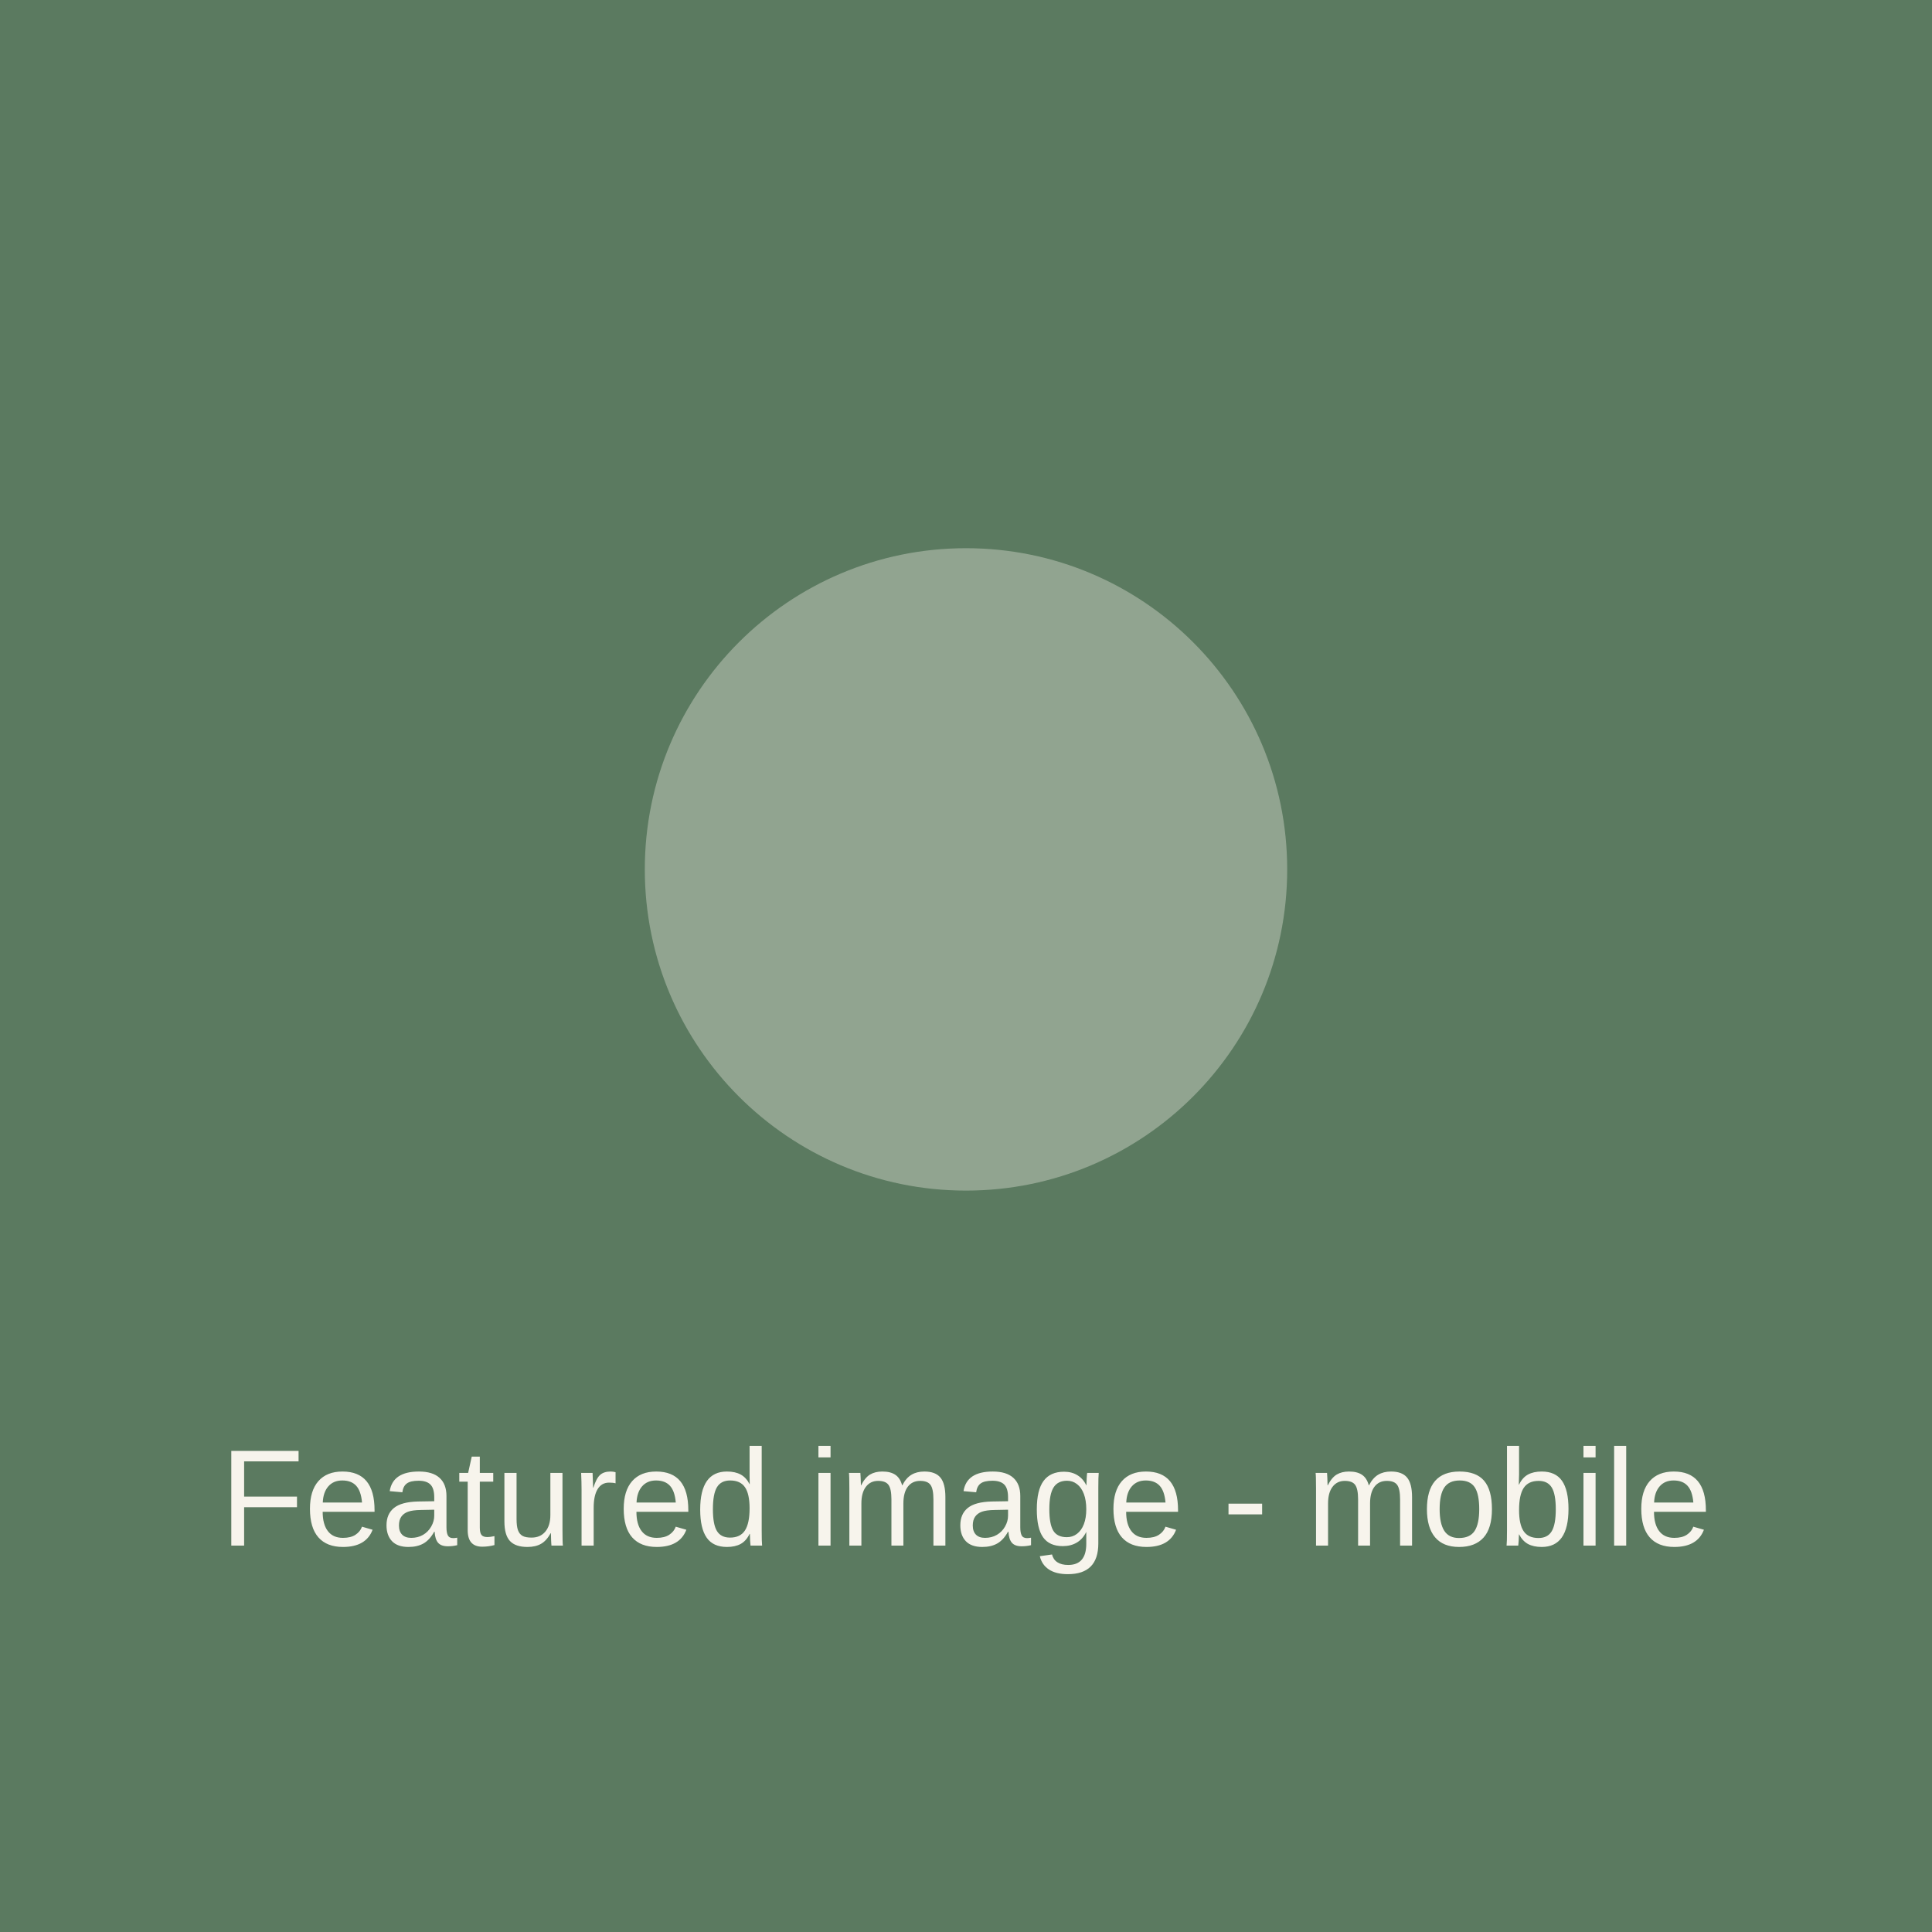
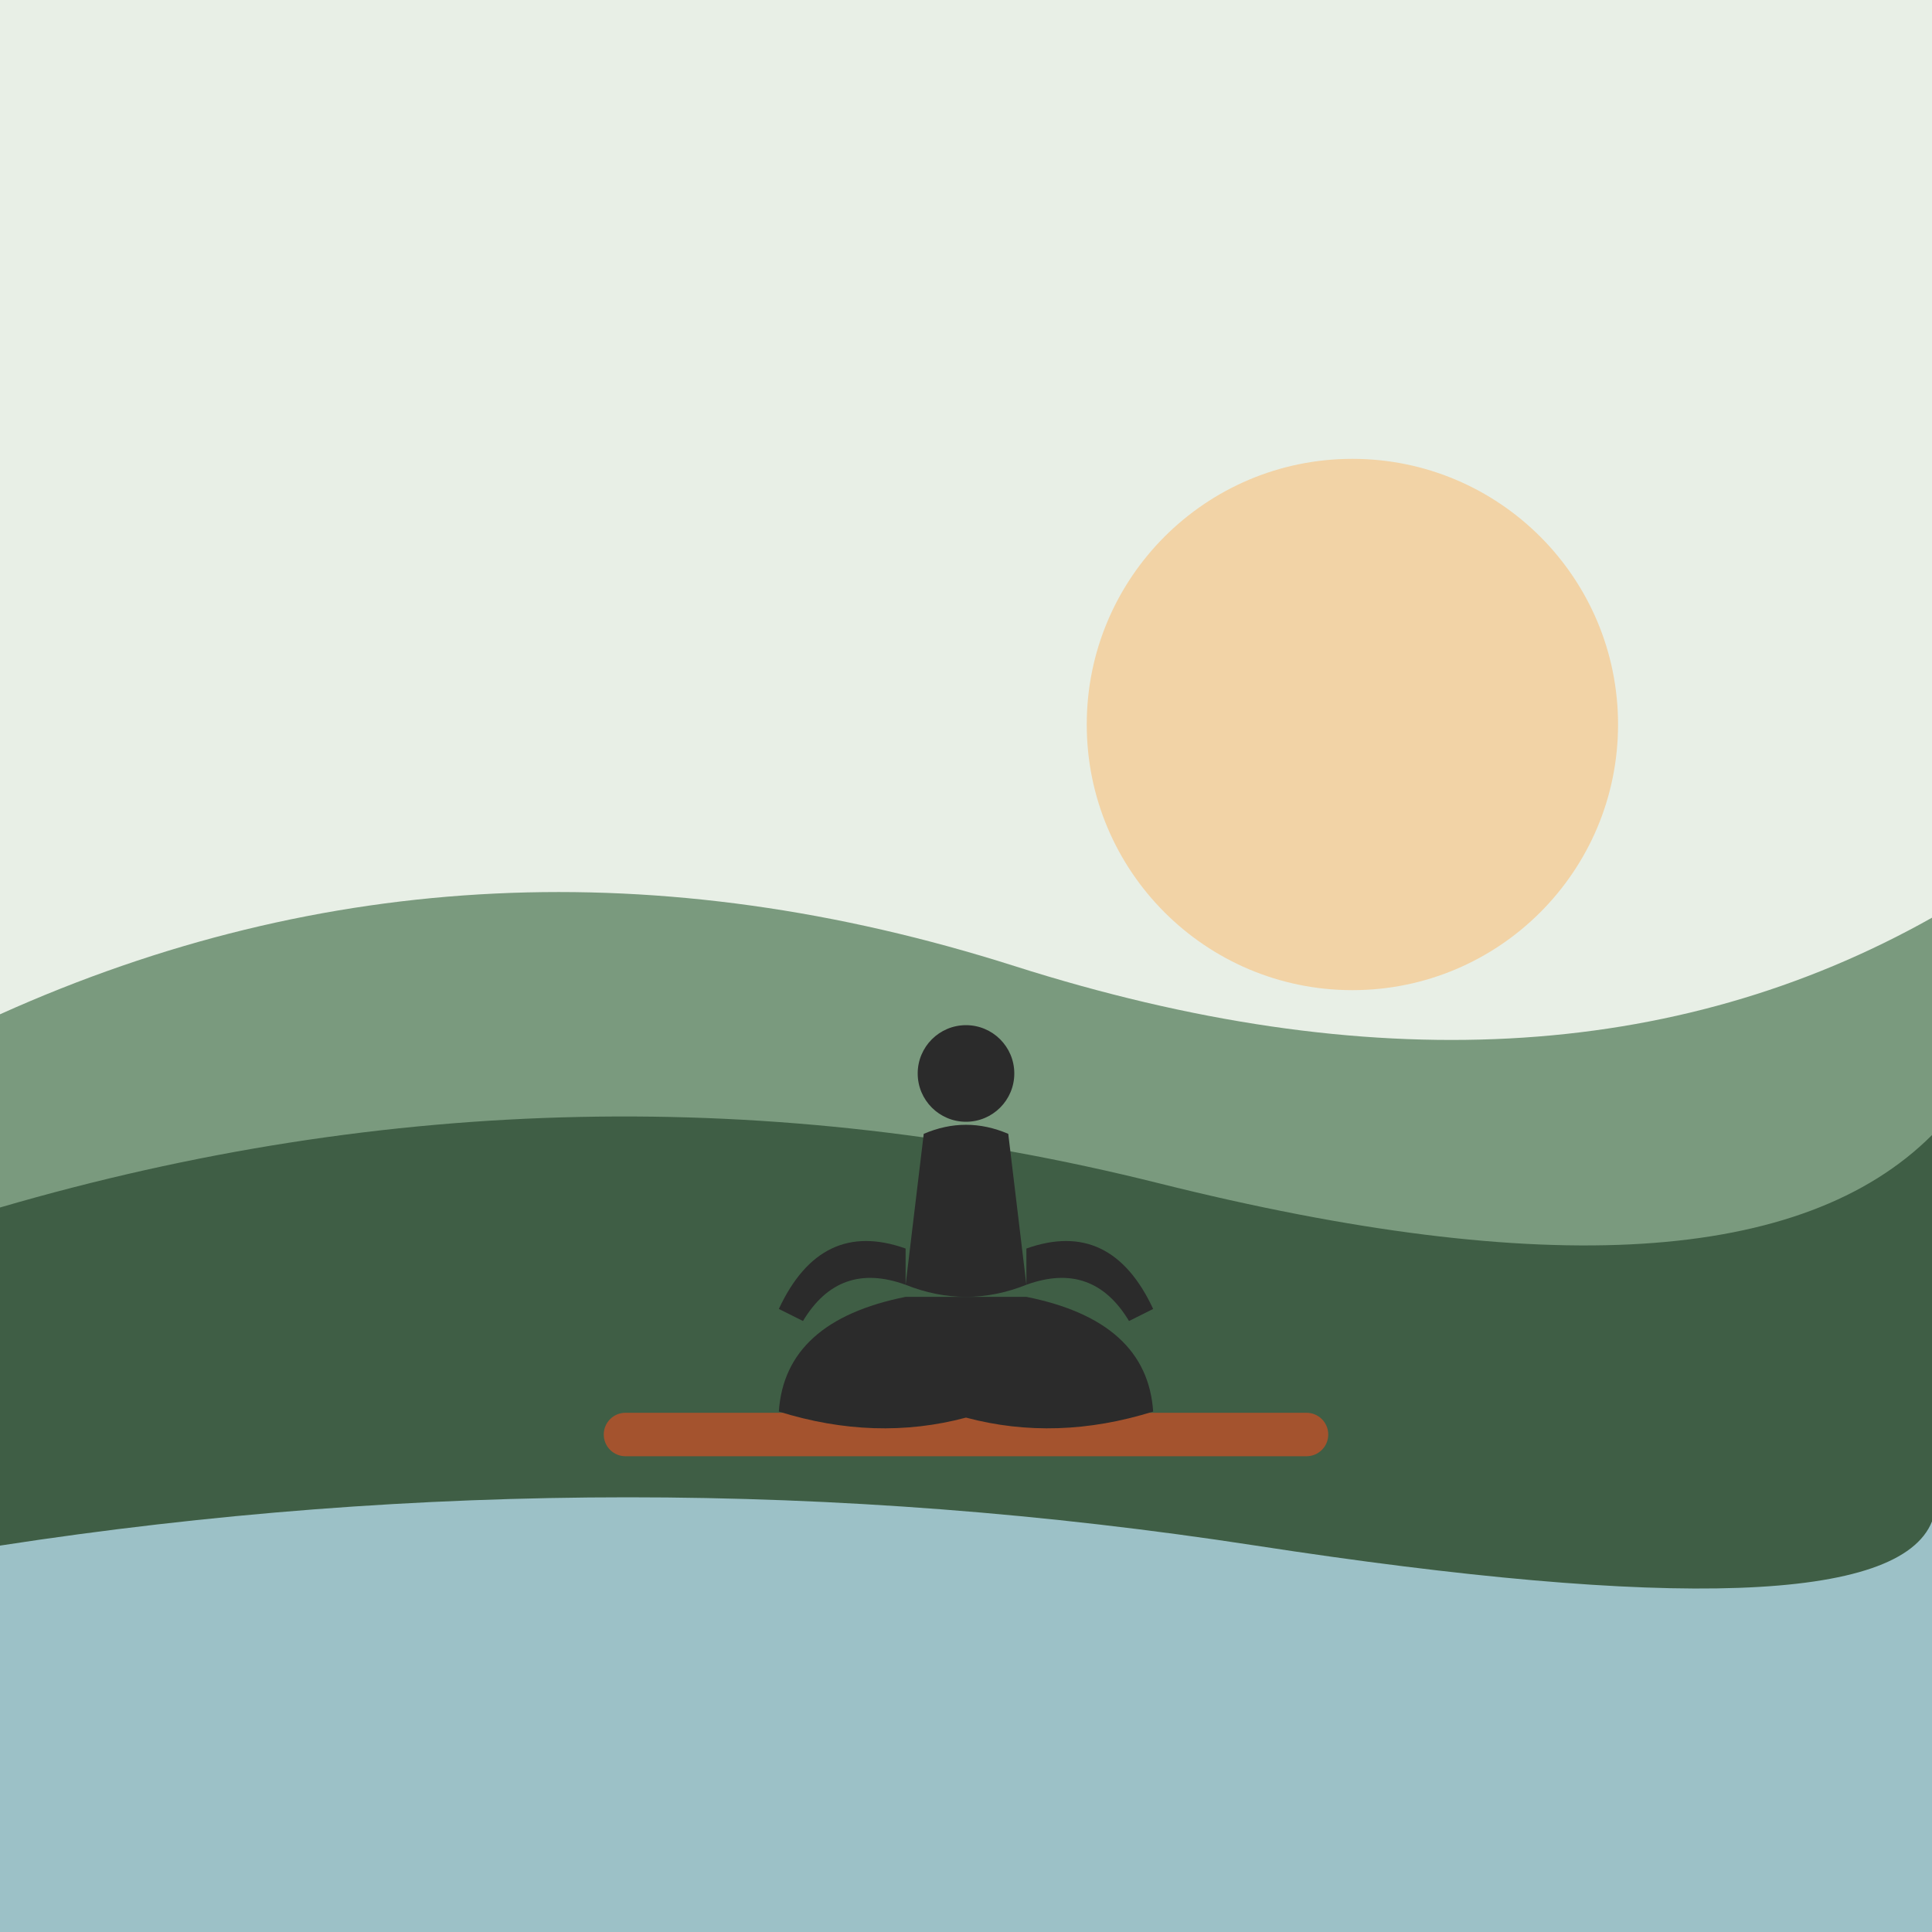
- <svg xmlns="http://www.w3.org/2000/svg" width="800" height="800" viewBox="0 0 800 800">
-   <rect width="100%" height="100%" fill="#5B7A60" />
-   <circle cx="50%" cy="45%" r="133" fill="#F7F4EC" opacity=".35" />
-   <text x="50%" y="80%" font-family="Arial" font-size="57" fill="#F7F4EC" text-anchor="middle">Featured image - mobile</text>
+ <svg xmlns="http://www.w3.org/2000/svg" viewBox="0 0 800 800">
+   <rect width="800" height="800" fill="#E8EFE6" />
+   <circle cx="560" cy="300" r="110" fill="#F2D3A6" />
+   <path d="M0 420 Q200 330 420 400 T800 380 V800 H0Z" fill="#7A9A7E" />
+   <path d="M0 500 Q240 430 480 490 T800 470 V800 H0Z" fill="#3F5E45" />
+   <path d="M0 640 Q260 600 520 640 T800 630 V800 H0Z" fill="#9CC1C7" />
+   <rect x="250" y="585" width="300" height="18" rx="9" fill="#A4532E" />
+   <g transform="translate(400 592) scale(1.25)" fill="#2B2B2B">
+     <circle cx="0" cy="-118" r="16" />
+     <path d="M-14 -98 Q0 -104 14 -98 L20 -48 Q0 -40 -20 -48 Z" />
+     <path d="M-20 -60 Q-48 -70 -62 -40 L-54 -36 Q-42 -56 -20 -48 Z" />
+     <path d="M20 -60 Q48 -70 62 -40 L54 -36 Q42 -56 20 -48 Z" />
+     <path d="M-62 -6 Q-60 -36 -20 -44 L20 -44 Q60 -36 62 -6 Q30 4 0 -4 Q-30 4 -62 -6 Z" />
+   </g>
</svg>
